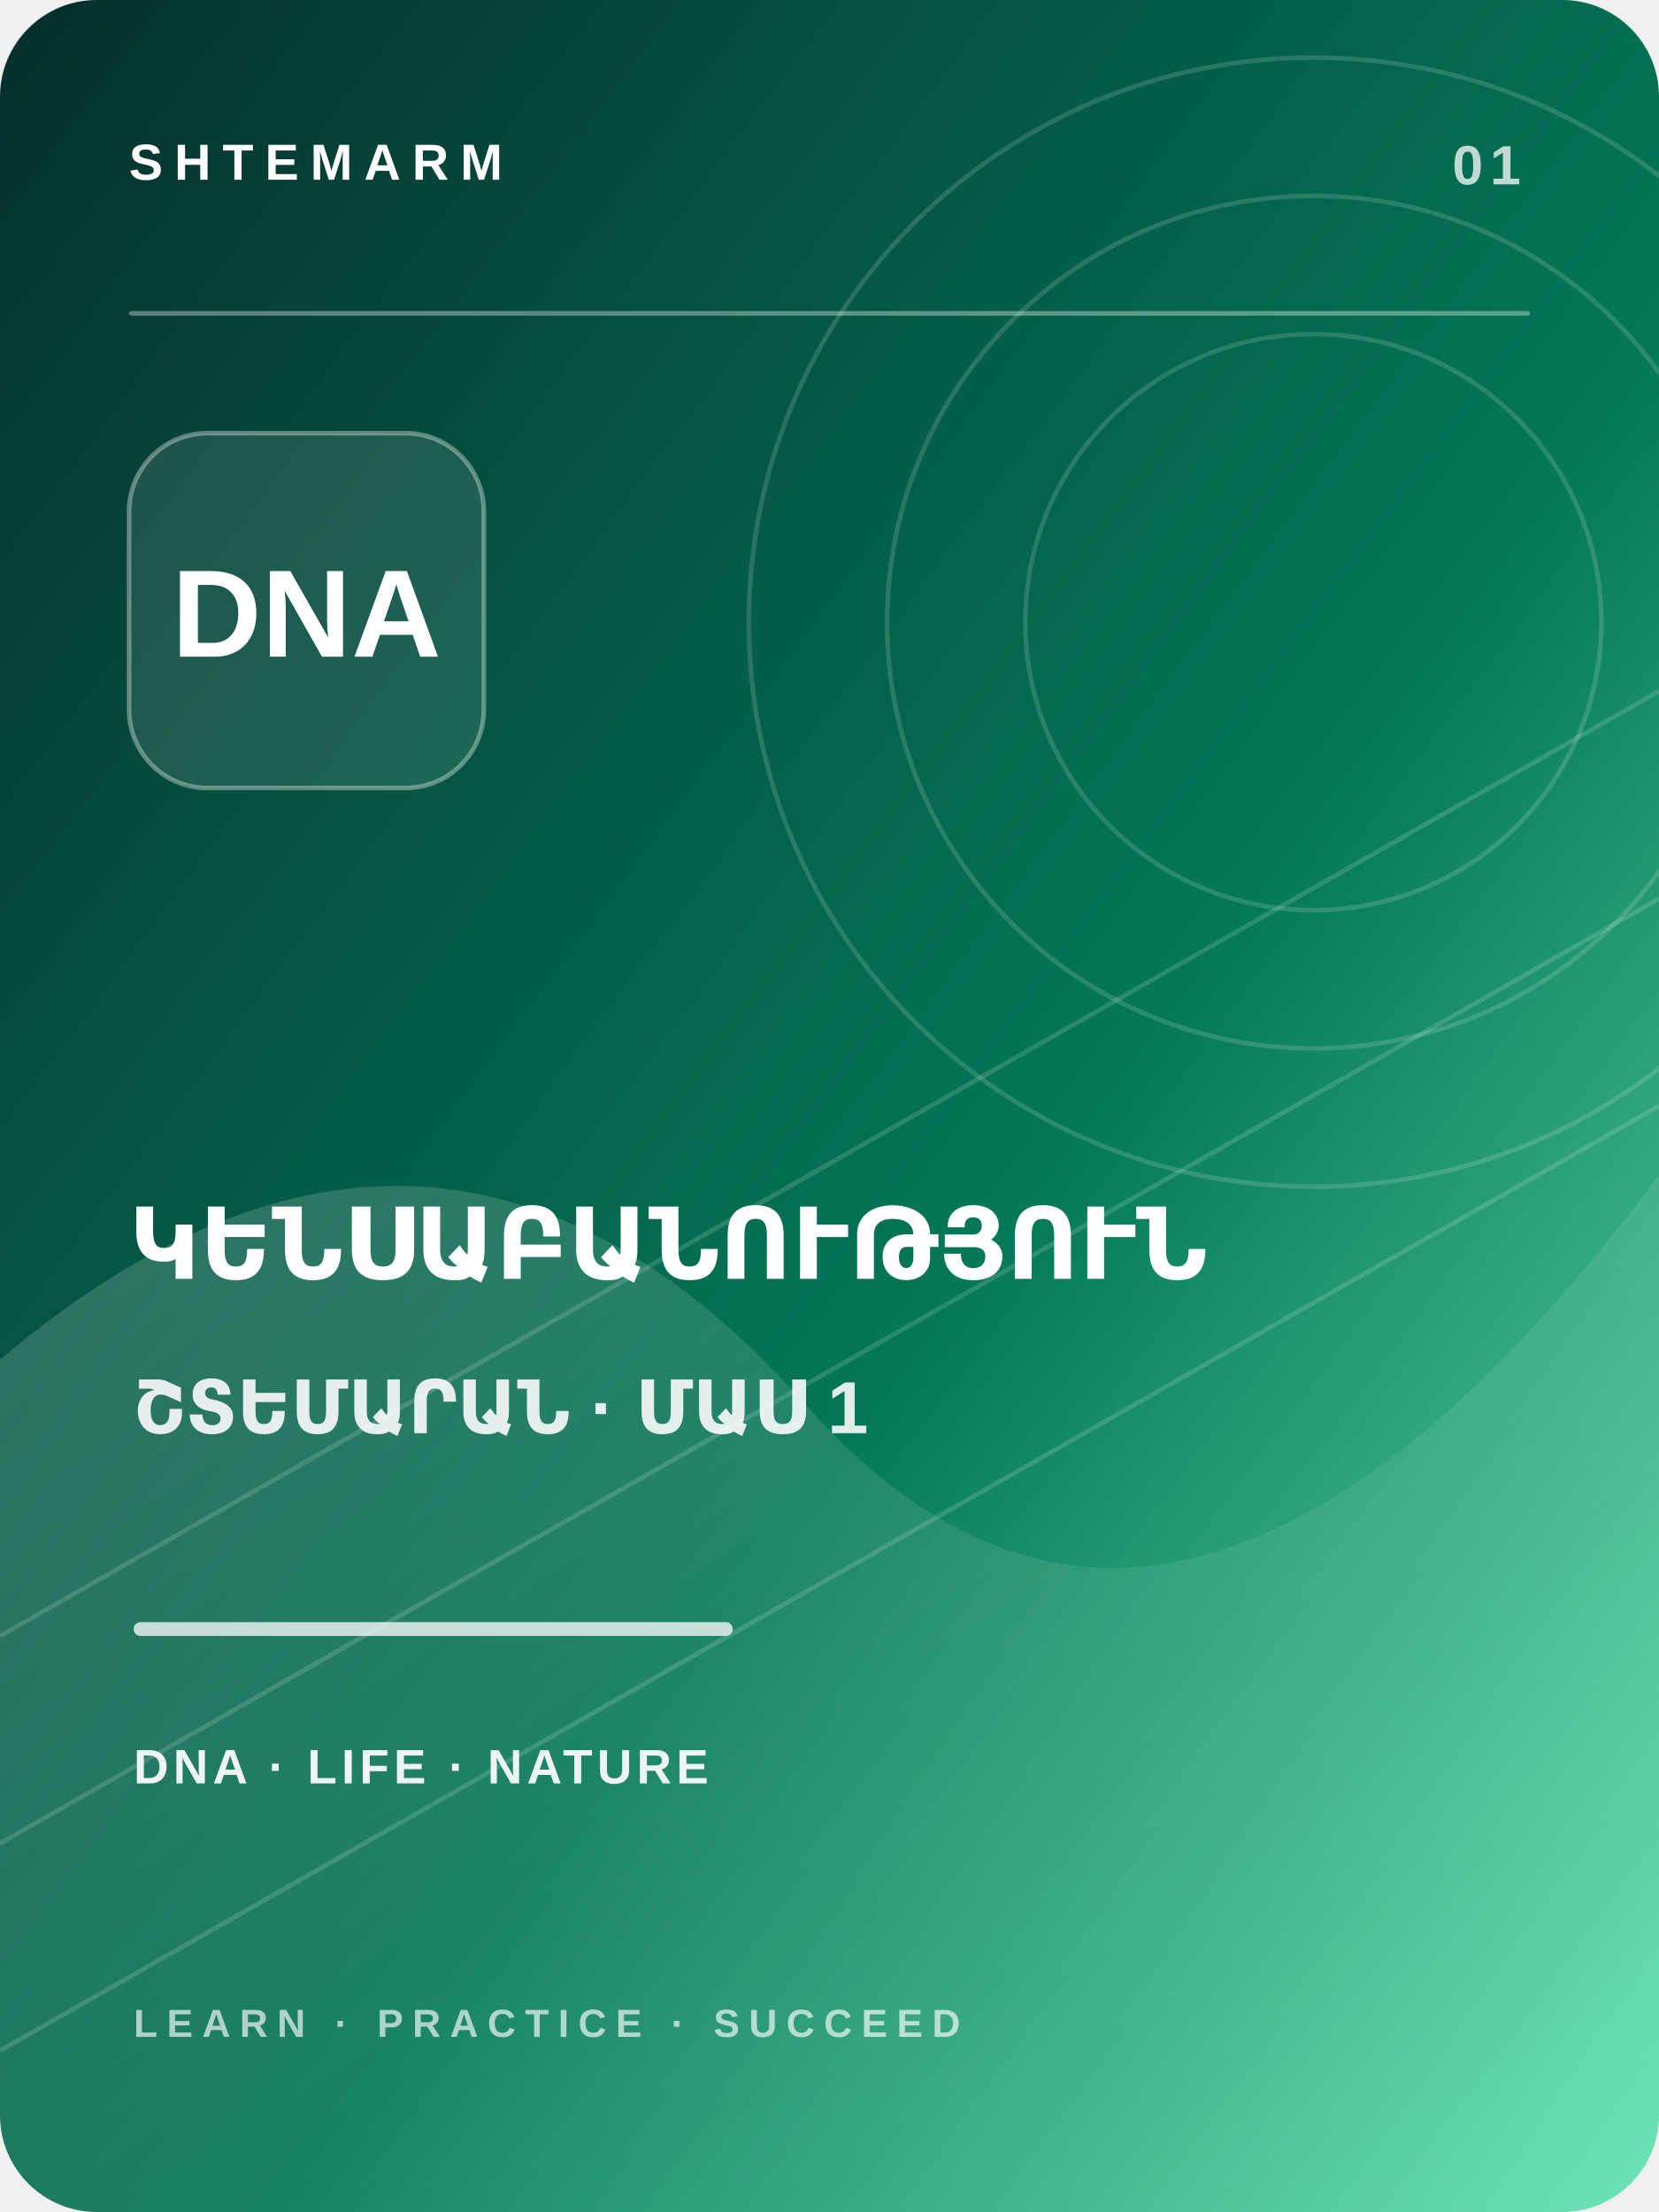
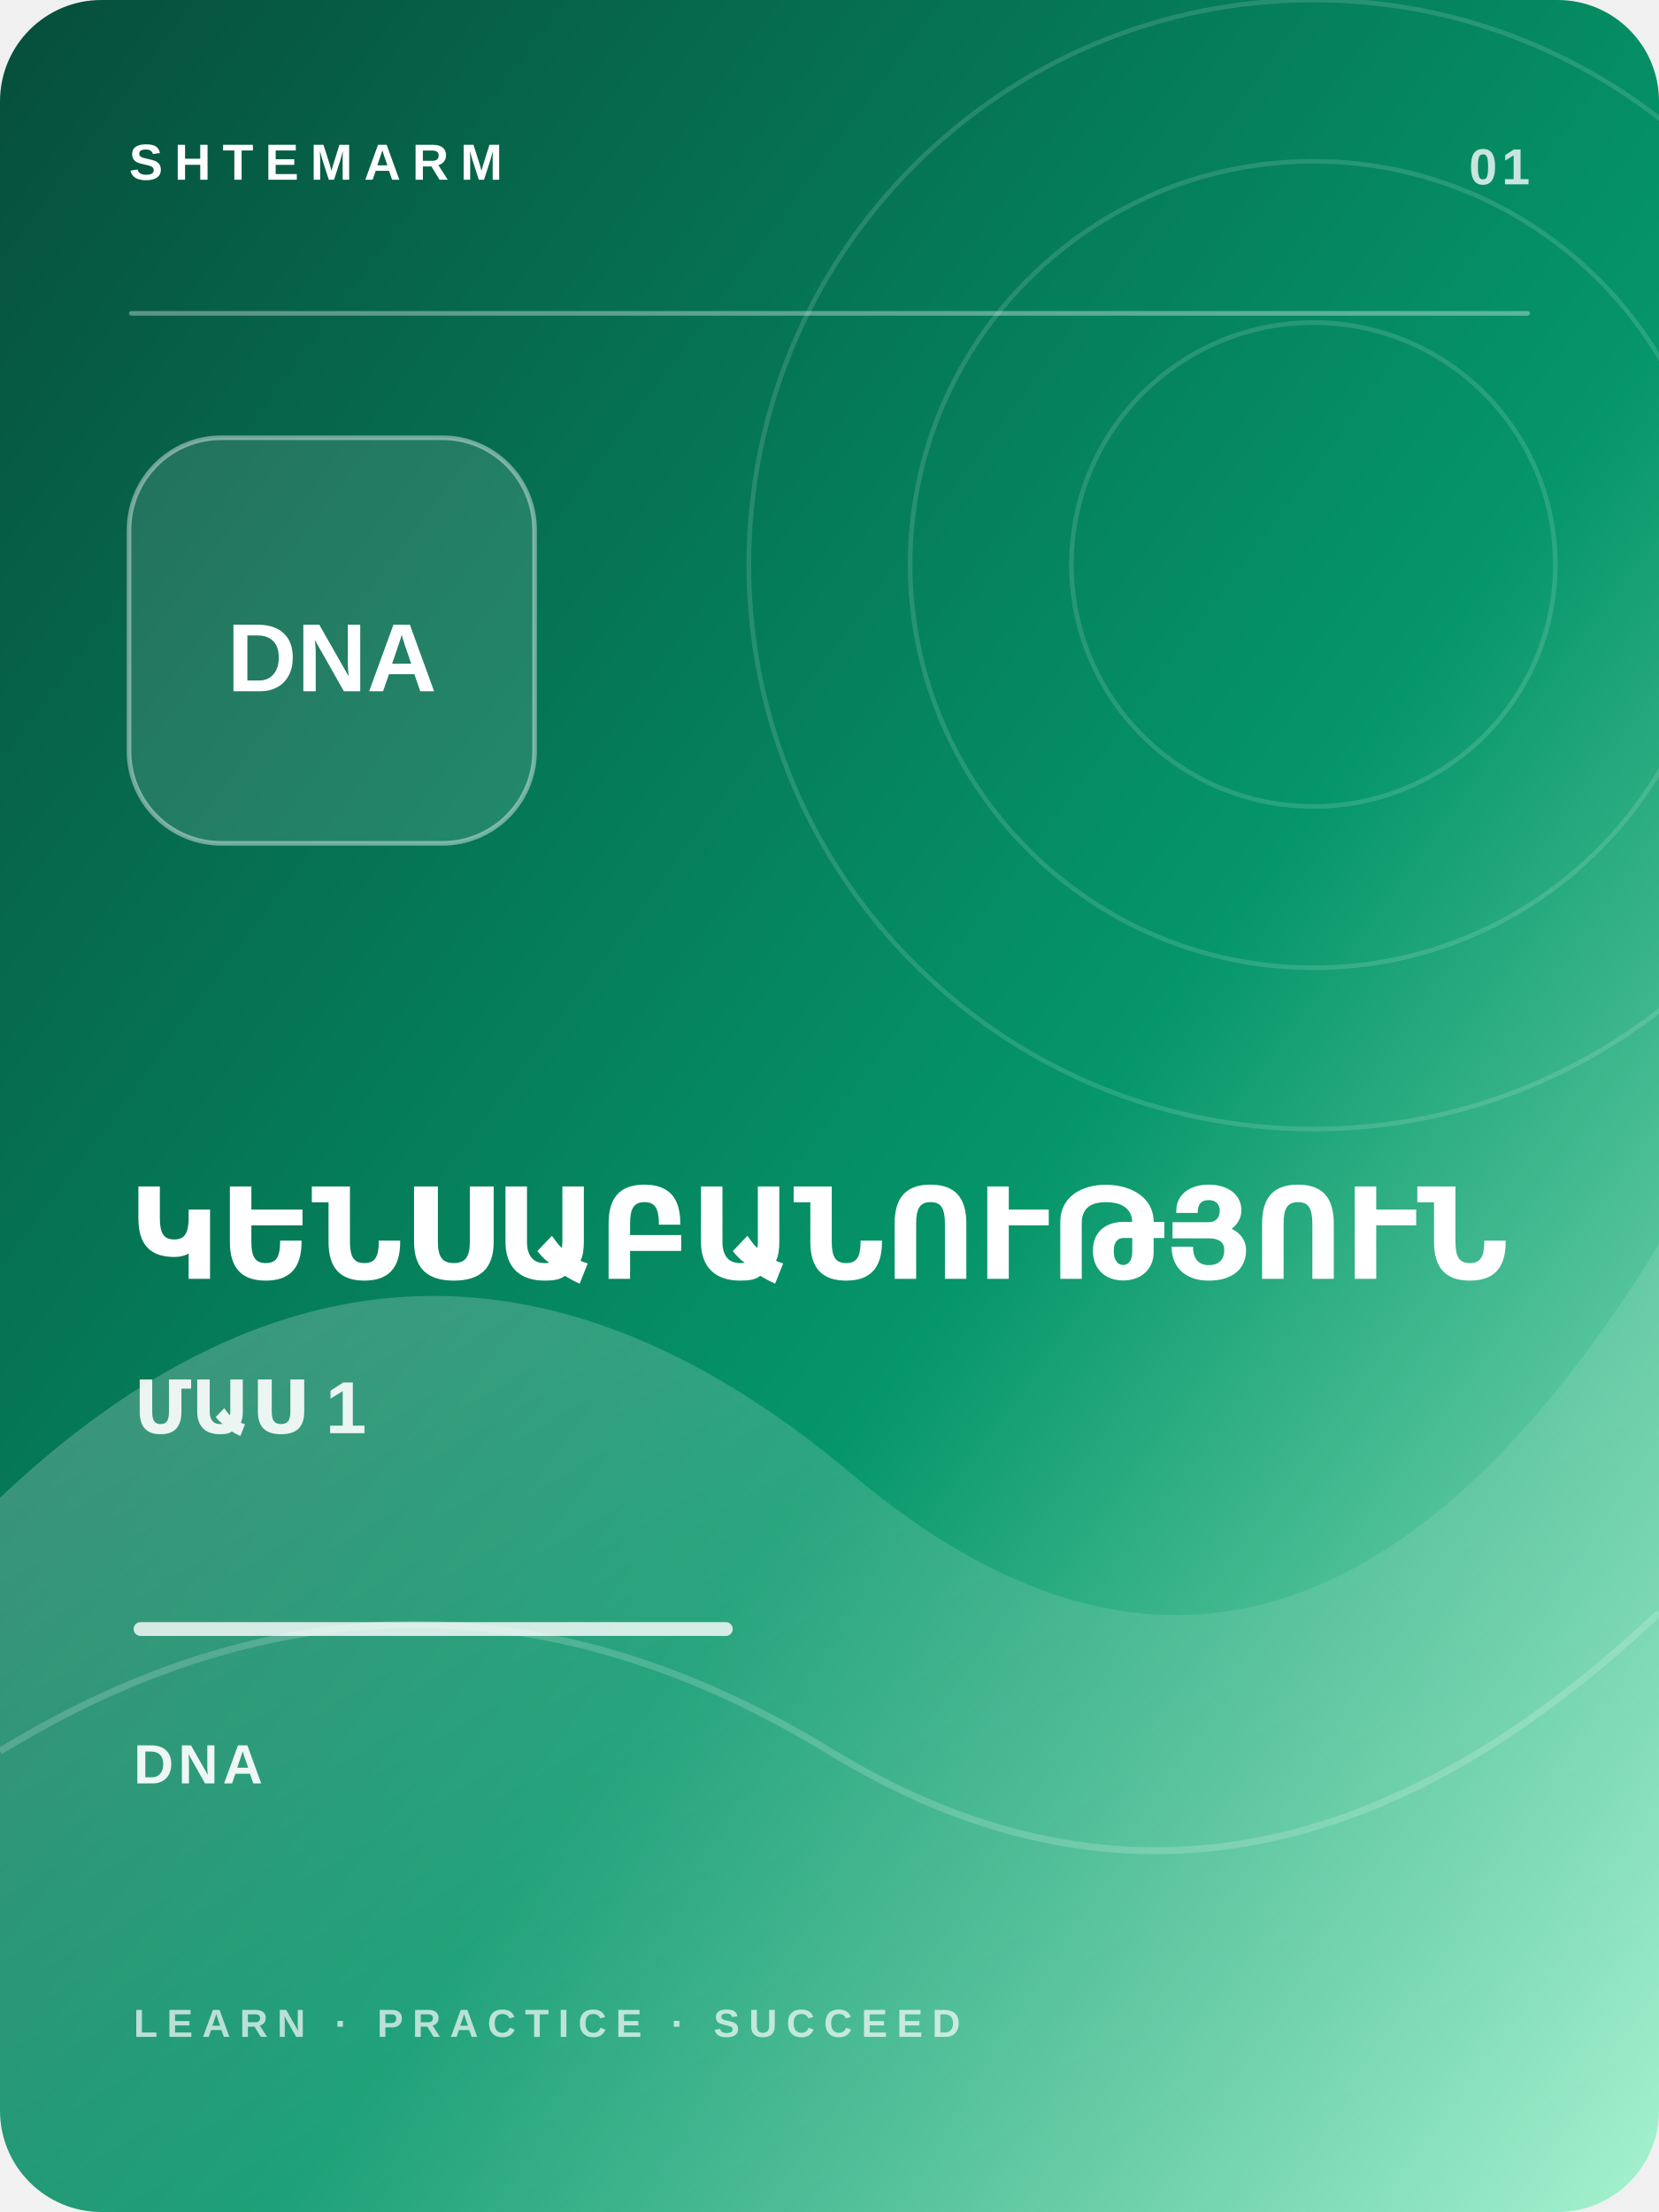
- <svg xmlns="http://www.w3.org/2000/svg" width="720" height="960" viewBox="0 0 720 960" role="img" aria-label="ԿԵՆՍԱԲԱՆՈՒԹՅՈՒՆ ՇՏԵՄԱՐԱՆ · ՄԱՍ 1">
+ <svg xmlns="http://www.w3.org/2000/svg" width="720" height="960" viewBox="0 0 720 960" role="img" aria-label="ԿԵՆՍԱԲԱՆՈՒԹՅՈՒՆ · ՄԱՍ 1">
  <defs>
    <linearGradient id="bg" x1="0" y1="0" x2="1" y2="1">
-       <stop stop-color="#052E2B" />
-       <stop offset=".58" stop-color="#047857" />
-       <stop offset="1" stop-color="#6EE7B7" />
+       <stop stop-color="#064e3b" />
+       <stop offset=".58" stop-color="#059669" />
+       <stop offset="1" stop-color="#a7f3d0" />
    </linearGradient>
-     <linearGradient id="shine" x1="0" y1="0" x2="1" y2="1">
-       <stop stop-color="#fff" stop-opacity=".18" />
+     <linearGradient id="glow" x1="0" y1="0" x2="1" y2="1">
+       <stop stop-color="#fff" stop-opacity=".24" />
      <stop offset="1" stop-color="#fff" stop-opacity="0" />
    </linearGradient>
  </defs>
-   <rect width="720" height="960" rx="42" fill="url(#bg)" />
-   <path d="M0 590 Q190 430 350 610 T720 510 V960 H0Z" fill="url(#shine)" />
-   <g fill="none" stroke="#fff" stroke-opacity=".15" stroke-width="2">
-     <circle cx="570" cy="270" r="245" />
-     <circle cx="570" cy="270" r="185" />
-     <circle cx="570" cy="270" r="125" />
-     <path d="M0 710L720 300M0 800L720 390M0 890L720 480" />
-   </g>
+   <rect width="720" height="960" rx="44" fill="url(#bg)" />
+   <circle cx="570" cy="245" r="245" fill="none" stroke="#fff" stroke-opacity=".14" stroke-width="2" />
+   <circle cx="570" cy="245" r="175" fill="none" stroke="#fff" stroke-opacity=".14" stroke-width="2" />
+   <circle cx="570" cy="245" r="105" fill="none" stroke="#fff" stroke-opacity=".14" stroke-width="2" />
+   <path d="M0 650 Q180 480 370 640 T720 540 V960 H0Z" fill="url(#glow)" />
+   <path d="M0 760 Q180 650 360 760 T720 700" fill="none" stroke="#fff" stroke-opacity=".18" stroke-width="3" />
  <text x="56" y="78" fill="#fff" font-family="Arial,sans-serif" font-size="22" font-weight="800" letter-spacing="5">SHTEMARM</text>
-   <text x="660" y="80" text-anchor="end" fill="#fff" fill-opacity=".75" font-family="Arial,sans-serif" font-size="24" font-weight="800" letter-spacing="3">01</text>
+   <text x="664" y="80" text-anchor="end" fill="#fff" fill-opacity=".78" font-family="Arial,sans-serif" font-size="22" font-weight="800" letter-spacing="2">01</text>
  <rect x="56" y="135" width="608" height="2" rx="1" fill="#fff" fill-opacity=".35" />
-   <rect x="56" y="188" width="154" height="154" rx="34" fill="#fff" fill-opacity=".10" stroke="#fff" stroke-opacity=".35" stroke-width="2" />
-   <text x="133" y="285" text-anchor="middle" fill="#fff" font-family="Arial,sans-serif" font-size="54" font-weight="800">DNA</text>
-   <text x="56" y="555" fill="#fff" font-family="Arial,sans-serif" font-size="43" font-weight="900">ԿԵՆՍԱԲԱՆՈՒԹՅՈՒՆ</text>
-   <text x="58" y="622" fill="#fff" fill-opacity=".88" font-family="Arial,sans-serif" font-size="32" font-weight="700">ՇՏԵՄԱՐԱՆ · ՄԱՍ 1</text>
-   <rect x="58" y="704" width="260" height="6" rx="3" fill="#fff" fill-opacity=".75" />
-   <text x="58" y="774" fill="#fff" fill-opacity=".92" font-family="Arial,sans-serif" font-size="21" font-weight="700" letter-spacing="2">DNA · LIFE · NATURE</text>
-   <text x="58" y="884" fill="#fff" fill-opacity=".65" font-family="Arial,sans-serif" font-size="17" font-weight="700" letter-spacing="4">LEARN · PRACTICE · SUCCEED</text>
+   <rect x="56" y="190" width="176" height="176" rx="40" fill="#fff" fill-opacity=".12" stroke="#fff" stroke-opacity=".42" stroke-width="2" />
+   <text x="144" y="300" text-anchor="middle" fill="#fff" font-family="Arial,sans-serif" font-size="42" font-weight="800">DNA</text>
+   <text x="56" y="555" fill="#fff" font-family="Arial,sans-serif" font-size="55" font-weight="900">ԿԵՆՍԱԲԱՆՈՒԹՅՈՒՆ</text>
+   <text x="58" y="622" fill="#fff" fill-opacity=".9" font-family="Arial,sans-serif" font-size="32" font-weight="700">ՄԱՍ 1</text>
+   <rect x="58" y="704" width="260" height="6" rx="3" fill="#fff" fill-opacity=".8" />
+   <text x="58" y="774" fill="#fff" fill-opacity=".92" font-family="Arial,sans-serif" font-size="24" font-weight="700" letter-spacing="2">DNA</text>
+   <text x="58" y="884" fill="#fff" fill-opacity=".68" font-family="Arial,sans-serif" font-size="17" font-weight="700" letter-spacing="4">LEARN · PRACTICE · SUCCEED</text>
</svg>
